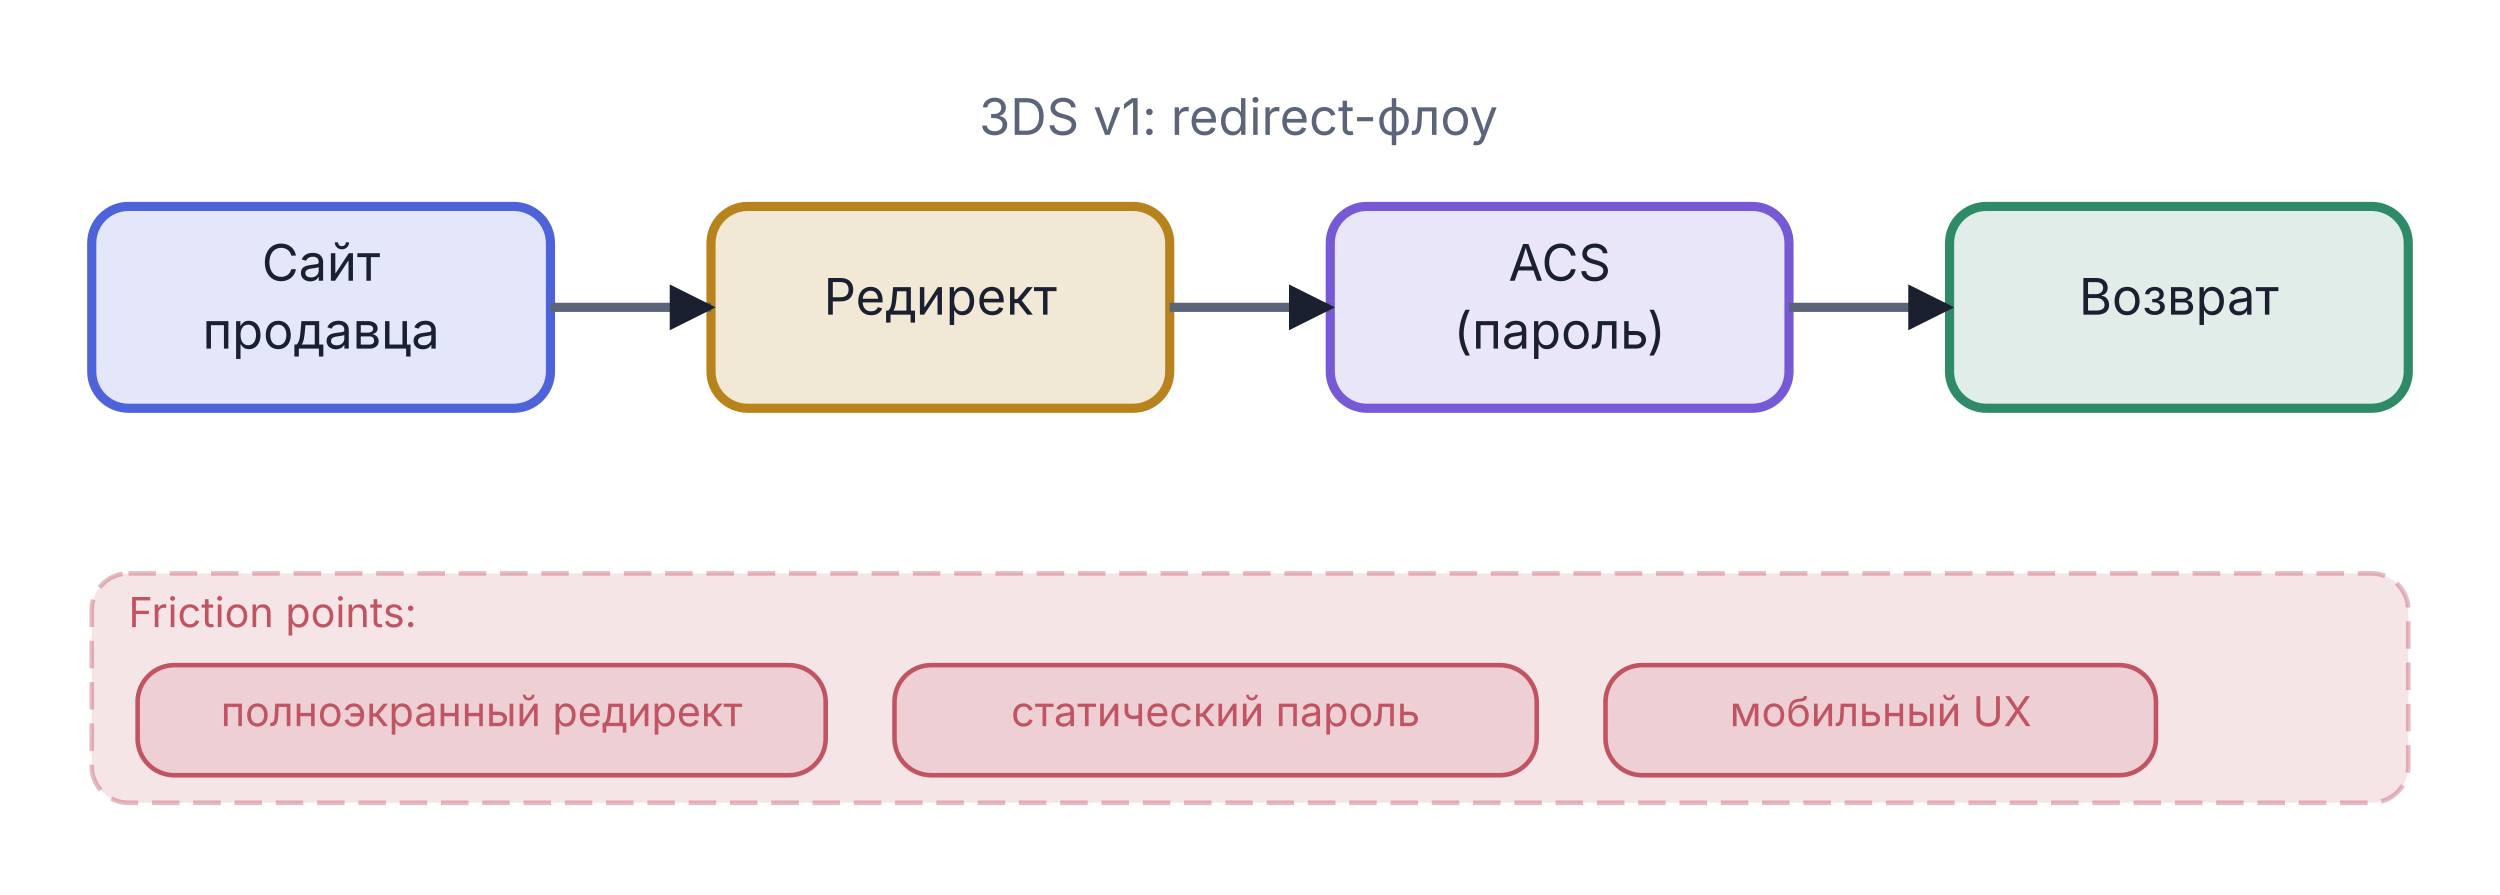
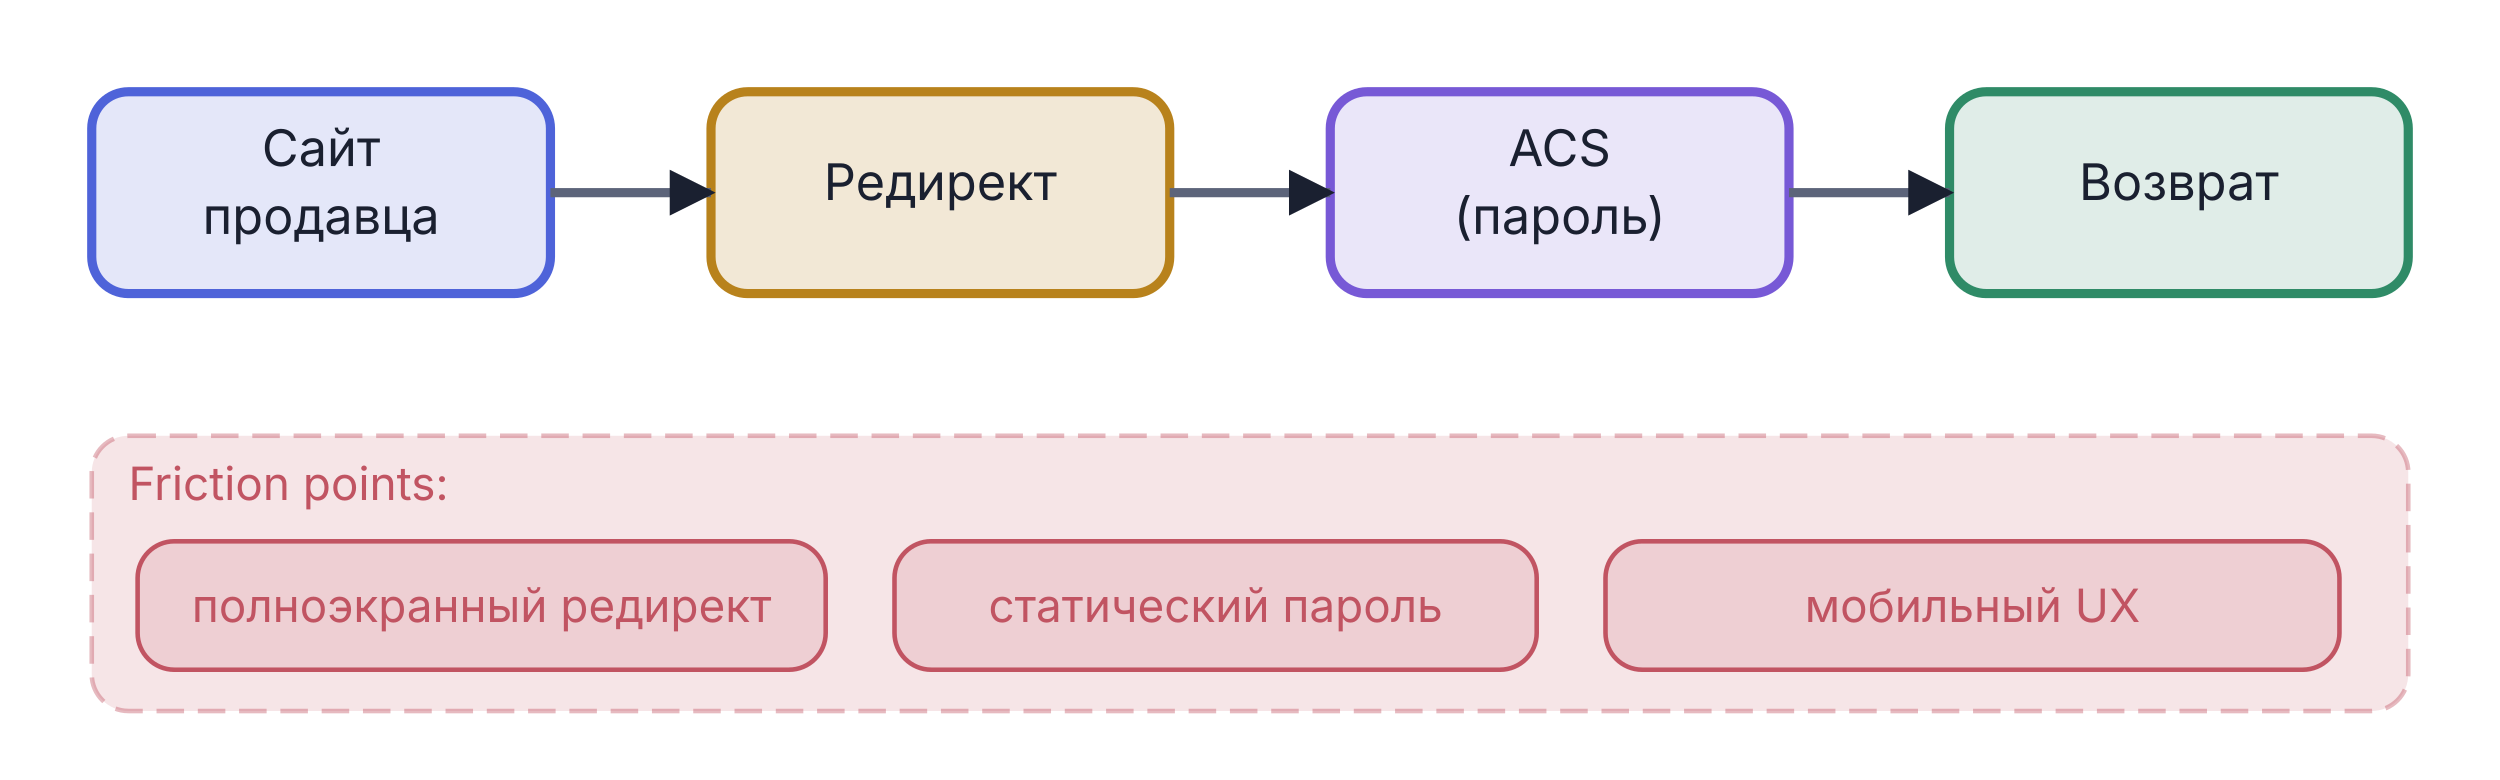
- <svg xmlns="http://www.w3.org/2000/svg" viewBox="0 0 545 195" width="545" height="195">
+ <svg xmlns="http://www.w3.org/2000/svg" viewBox="0 0 545 170" width="545" height="170">
  <defs>
    <marker id="arr-Muted" viewBox="0 0 10 10" refX="9" refY="5" markerWidth="5" markerHeight="5" orient="auto">
      <path d="M0,0 L10,5 L0,10 Z" fill="#1A2030" />
    </marker>
    <marker id="arr-Muted-s" viewBox="0 0 10 10" refX="1" refY="5" markerWidth="5" markerHeight="5" orient="auto">
      <path d="M10,0 L0,5 L10,10 Z" fill="#1A2030" />
    </marker>
  </defs>
-   <rect x="20.0" y="45.0" width="100" height="44" rx="8" fill="#4E63D9" fill-opacity="0.15" stroke="#4E63D9" stroke-width="2" />
-   <text x="70.0" y="61.2" text-anchor="middle" font-family="Inter, -apple-system, BlinkMacSystemFont, 'Helvetica Neue', Arial, sans-serif" font-size="11.0" font-weight="normal" fill="#1A2030">Сайт</text>
-   <text x="70.0" y="76.0" text-anchor="middle" font-family="Inter, -apple-system, BlinkMacSystemFont, 'Helvetica Neue', Arial, sans-serif" font-size="11.0" font-weight="normal" fill="#1A2030">продавца</text>
-   <rect x="155.0" y="45.0" width="100" height="44" rx="8" fill="#B8821C" fill-opacity="0.18" stroke="#B8821C" stroke-width="2" />
-   <text x="205.0" y="68.6" text-anchor="middle" font-family="Inter, -apple-system, BlinkMacSystemFont, 'Helvetica Neue', Arial, sans-serif" font-size="11.0" font-weight="normal" fill="#1A2030">Редирект</text>
-   <rect x="290.0" y="45.0" width="100" height="44" rx="8" fill="#7759D6" fill-opacity="0.15" stroke="#7759D6" stroke-width="2" />
-   <text x="340.0" y="61.2" text-anchor="middle" font-family="Inter, -apple-system, BlinkMacSystemFont, 'Helvetica Neue', Arial, sans-serif" font-size="11.0" font-weight="normal" fill="#1A2030">ACS</text>
-   <text x="340.0" y="76.0" text-anchor="middle" font-family="Inter, -apple-system, BlinkMacSystemFont, 'Helvetica Neue', Arial, sans-serif" font-size="11.0" font-weight="normal" fill="#1A2030">(пароль)</text>
-   <rect x="425.0" y="45.0" width="100" height="44" rx="8" fill="#2F8B67" fill-opacity="0.15" stroke="#2F8B67" stroke-width="2" />
-   <text x="475.0" y="68.6" text-anchor="middle" font-family="Inter, -apple-system, BlinkMacSystemFont, 'Helvetica Neue', Arial, sans-serif" font-size="11.0" font-weight="normal" fill="#1A2030">Возврат</text>
-   <line x1="120.0" y1="67.0" x2="155.0" y2="67.0" stroke="#5C647A" stroke-width="2" marker-end="url(#arr-Muted)" />
-   <line x1="255.0" y1="67.0" x2="290.0" y2="67.0" stroke="#5C647A" stroke-width="2" marker-end="url(#arr-Muted)" />
-   <line x1="390.0" y1="67.0" x2="425.0" y2="67.0" stroke="#5C647A" stroke-width="2" marker-end="url(#arr-Muted)" />
-   <rect x="20.0" y="125.0" width="505" height="50" rx="8" fill="#C15462" fill-opacity="0.15" stroke="#C15462" stroke-opacity="0.40" stroke-width="1" stroke-dasharray="6,3" />
-   <text x="28.0" y="136.7" text-anchor="start" font-family="Inter, -apple-system, BlinkMacSystemFont, 'Helvetica Neue', Arial, sans-serif" font-size="9.0" fill="#C15462">Friction points:</text>
-   <rect x="30.0" y="145.0" width="150" height="24" rx="8" fill="#C15462" fill-opacity="0.15" stroke="#C15462" stroke-width="1" />
-   <text x="105.0" y="158.3" text-anchor="middle" font-family="Inter, -apple-system, BlinkMacSystemFont, 'Helvetica Neue', Arial, sans-serif" font-size="9.0" font-weight="normal" fill="#C15462">полноэкранный редирект</text>
-   <rect x="195.0" y="145.0" width="140" height="24" rx="8" fill="#C15462" fill-opacity="0.15" stroke="#C15462" stroke-width="1" />
-   <text x="265.0" y="158.3" text-anchor="middle" font-family="Inter, -apple-system, BlinkMacSystemFont, 'Helvetica Neue', Arial, sans-serif" font-size="9.0" font-weight="normal" fill="#C15462">статический пароль</text>
-   <rect x="350.0" y="145.0" width="120" height="24" rx="8" fill="#C15462" fill-opacity="0.15" stroke="#C15462" stroke-width="1" />
-   <text x="410.0" y="158.3" text-anchor="middle" font-family="Inter, -apple-system, BlinkMacSystemFont, 'Helvetica Neue', Arial, sans-serif" font-size="9.0" font-weight="normal" fill="#C15462">мобильный UX</text>
-   <text x="270.0" y="29.4" text-anchor="middle" font-family="Inter, -apple-system, BlinkMacSystemFont, 'Helvetica Neue', Arial, sans-serif" font-size="11.0" fill="#5C647A">3DS v1: redirect-флоу</text>
+   <rect x="20.0" y="20.0" width="100" height="44" rx="8" fill="#4E63D9" fill-opacity="0.15" stroke="#4E63D9" stroke-width="2" />
+   <text x="70.0" y="36.2" text-anchor="middle" font-family="Inter, -apple-system, BlinkMacSystemFont, 'Helvetica Neue', Arial, sans-serif" font-size="11" font-weight="normal" fill="#1A2030">Сайт</text>
+   <text x="70.0" y="51.0" text-anchor="middle" font-family="Inter, -apple-system, BlinkMacSystemFont, 'Helvetica Neue', Arial, sans-serif" font-size="11" font-weight="normal" fill="#1A2030">продавца</text>
+   <rect x="155.0" y="20.0" width="100" height="44" rx="8" fill="#B8821C" fill-opacity="0.18" stroke="#B8821C" stroke-width="2" />
+   <text x="205.0" y="43.6" text-anchor="middle" font-family="Inter, -apple-system, BlinkMacSystemFont, 'Helvetica Neue', Arial, sans-serif" font-size="11" font-weight="normal" fill="#1A2030">Редирект</text>
+   <rect x="290.0" y="20.0" width="100" height="44" rx="8" fill="#7759D6" fill-opacity="0.15" stroke="#7759D6" stroke-width="2" />
+   <text x="340.0" y="36.2" text-anchor="middle" font-family="Inter, -apple-system, BlinkMacSystemFont, 'Helvetica Neue', Arial, sans-serif" font-size="11" font-weight="normal" fill="#1A2030">ACS</text>
+   <text x="340.0" y="51.0" text-anchor="middle" font-family="Inter, -apple-system, BlinkMacSystemFont, 'Helvetica Neue', Arial, sans-serif" font-size="11" font-weight="normal" fill="#1A2030">(пароль)</text>
+   <rect x="425.0" y="20.0" width="100" height="44" rx="8" fill="#2F8B67" fill-opacity="0.15" stroke="#2F8B67" stroke-width="2" />
+   <text x="475.0" y="43.6" text-anchor="middle" font-family="Inter, -apple-system, BlinkMacSystemFont, 'Helvetica Neue', Arial, sans-serif" font-size="11" font-weight="normal" fill="#1A2030">Возврат</text>
+   <line x1="120.0" y1="42.0" x2="155.0" y2="42.0" stroke="#5C647A" stroke-width="2" marker-end="url(#arr-Muted)" />
+   <line x1="255.0" y1="42.0" x2="290.0" y2="42.0" stroke="#5C647A" stroke-width="2" marker-end="url(#arr-Muted)" />
+   <line x1="390.0" y1="42.0" x2="425.0" y2="42.0" stroke="#5C647A" stroke-width="2" marker-end="url(#arr-Muted)" />
+   <rect x="20.0" y="95.0" width="505" height="60" rx="8" fill="#C15462" fill-opacity="0.15" stroke="#C15462" stroke-opacity="0.40" stroke-width="1" stroke-dasharray="6,3" />
+   <text x="28.0" y="109.0" text-anchor="start" font-family="Inter, -apple-system, BlinkMacSystemFont, 'Helvetica Neue', Arial, sans-serif" font-size="10" fill="#C15462">Friction points:</text>
+   <rect x="30.0" y="118.0" width="150" height="28" rx="8" fill="#C15462" fill-opacity="0.15" stroke="#C15462" stroke-width="1" />
+   <text x="105.0" y="135.6" text-anchor="middle" font-family="Inter, -apple-system, BlinkMacSystemFont, 'Helvetica Neue', Arial, sans-serif" font-size="10" font-weight="normal" fill="#C15462">полноэкранный редирект</text>
+   <rect x="195.0" y="118.0" width="140" height="28" rx="8" fill="#C15462" fill-opacity="0.15" stroke="#C15462" stroke-width="1" />
+   <text x="265.0" y="135.6" text-anchor="middle" font-family="Inter, -apple-system, BlinkMacSystemFont, 'Helvetica Neue', Arial, sans-serif" font-size="10" font-weight="normal" fill="#C15462">статический пароль</text>
+   <rect x="350.0" y="118.0" width="160" height="28" rx="8" fill="#C15462" fill-opacity="0.15" stroke="#C15462" stroke-width="1" />
+   <text x="430.0" y="135.6" text-anchor="middle" font-family="Inter, -apple-system, BlinkMacSystemFont, 'Helvetica Neue', Arial, sans-serif" font-size="10" font-weight="normal" fill="#C15462">мобильный UX</text>
</svg>
